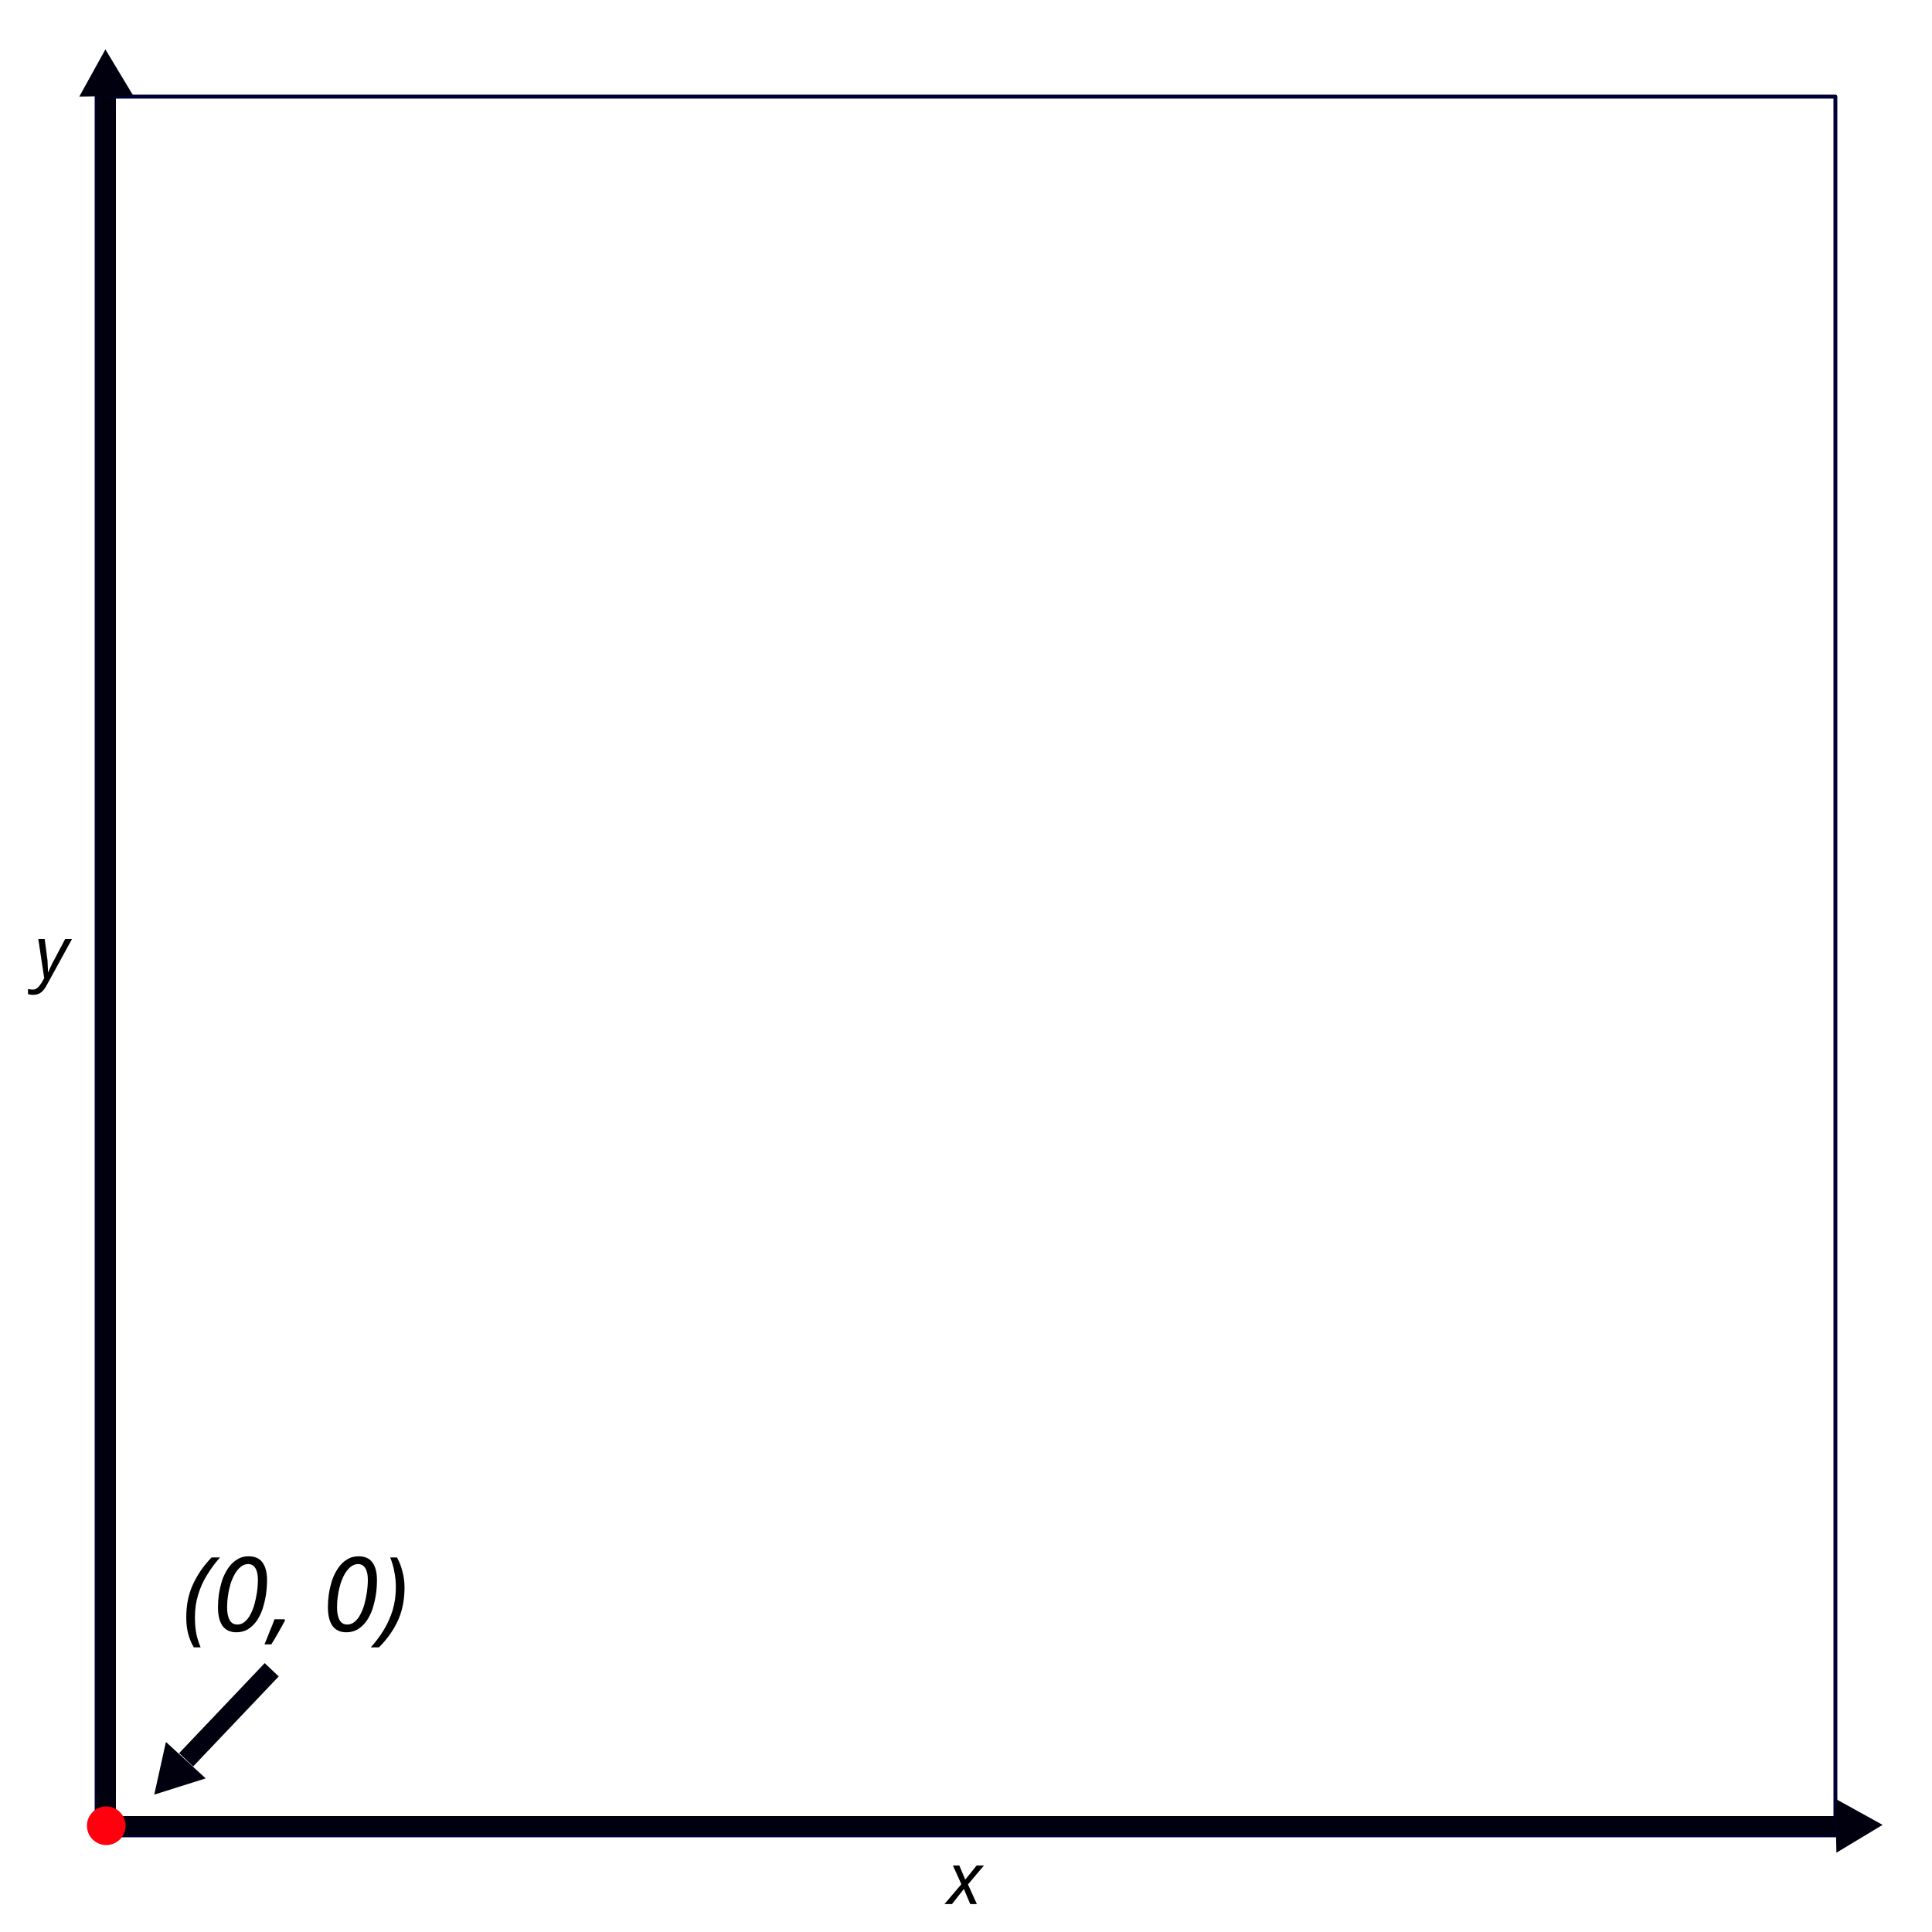
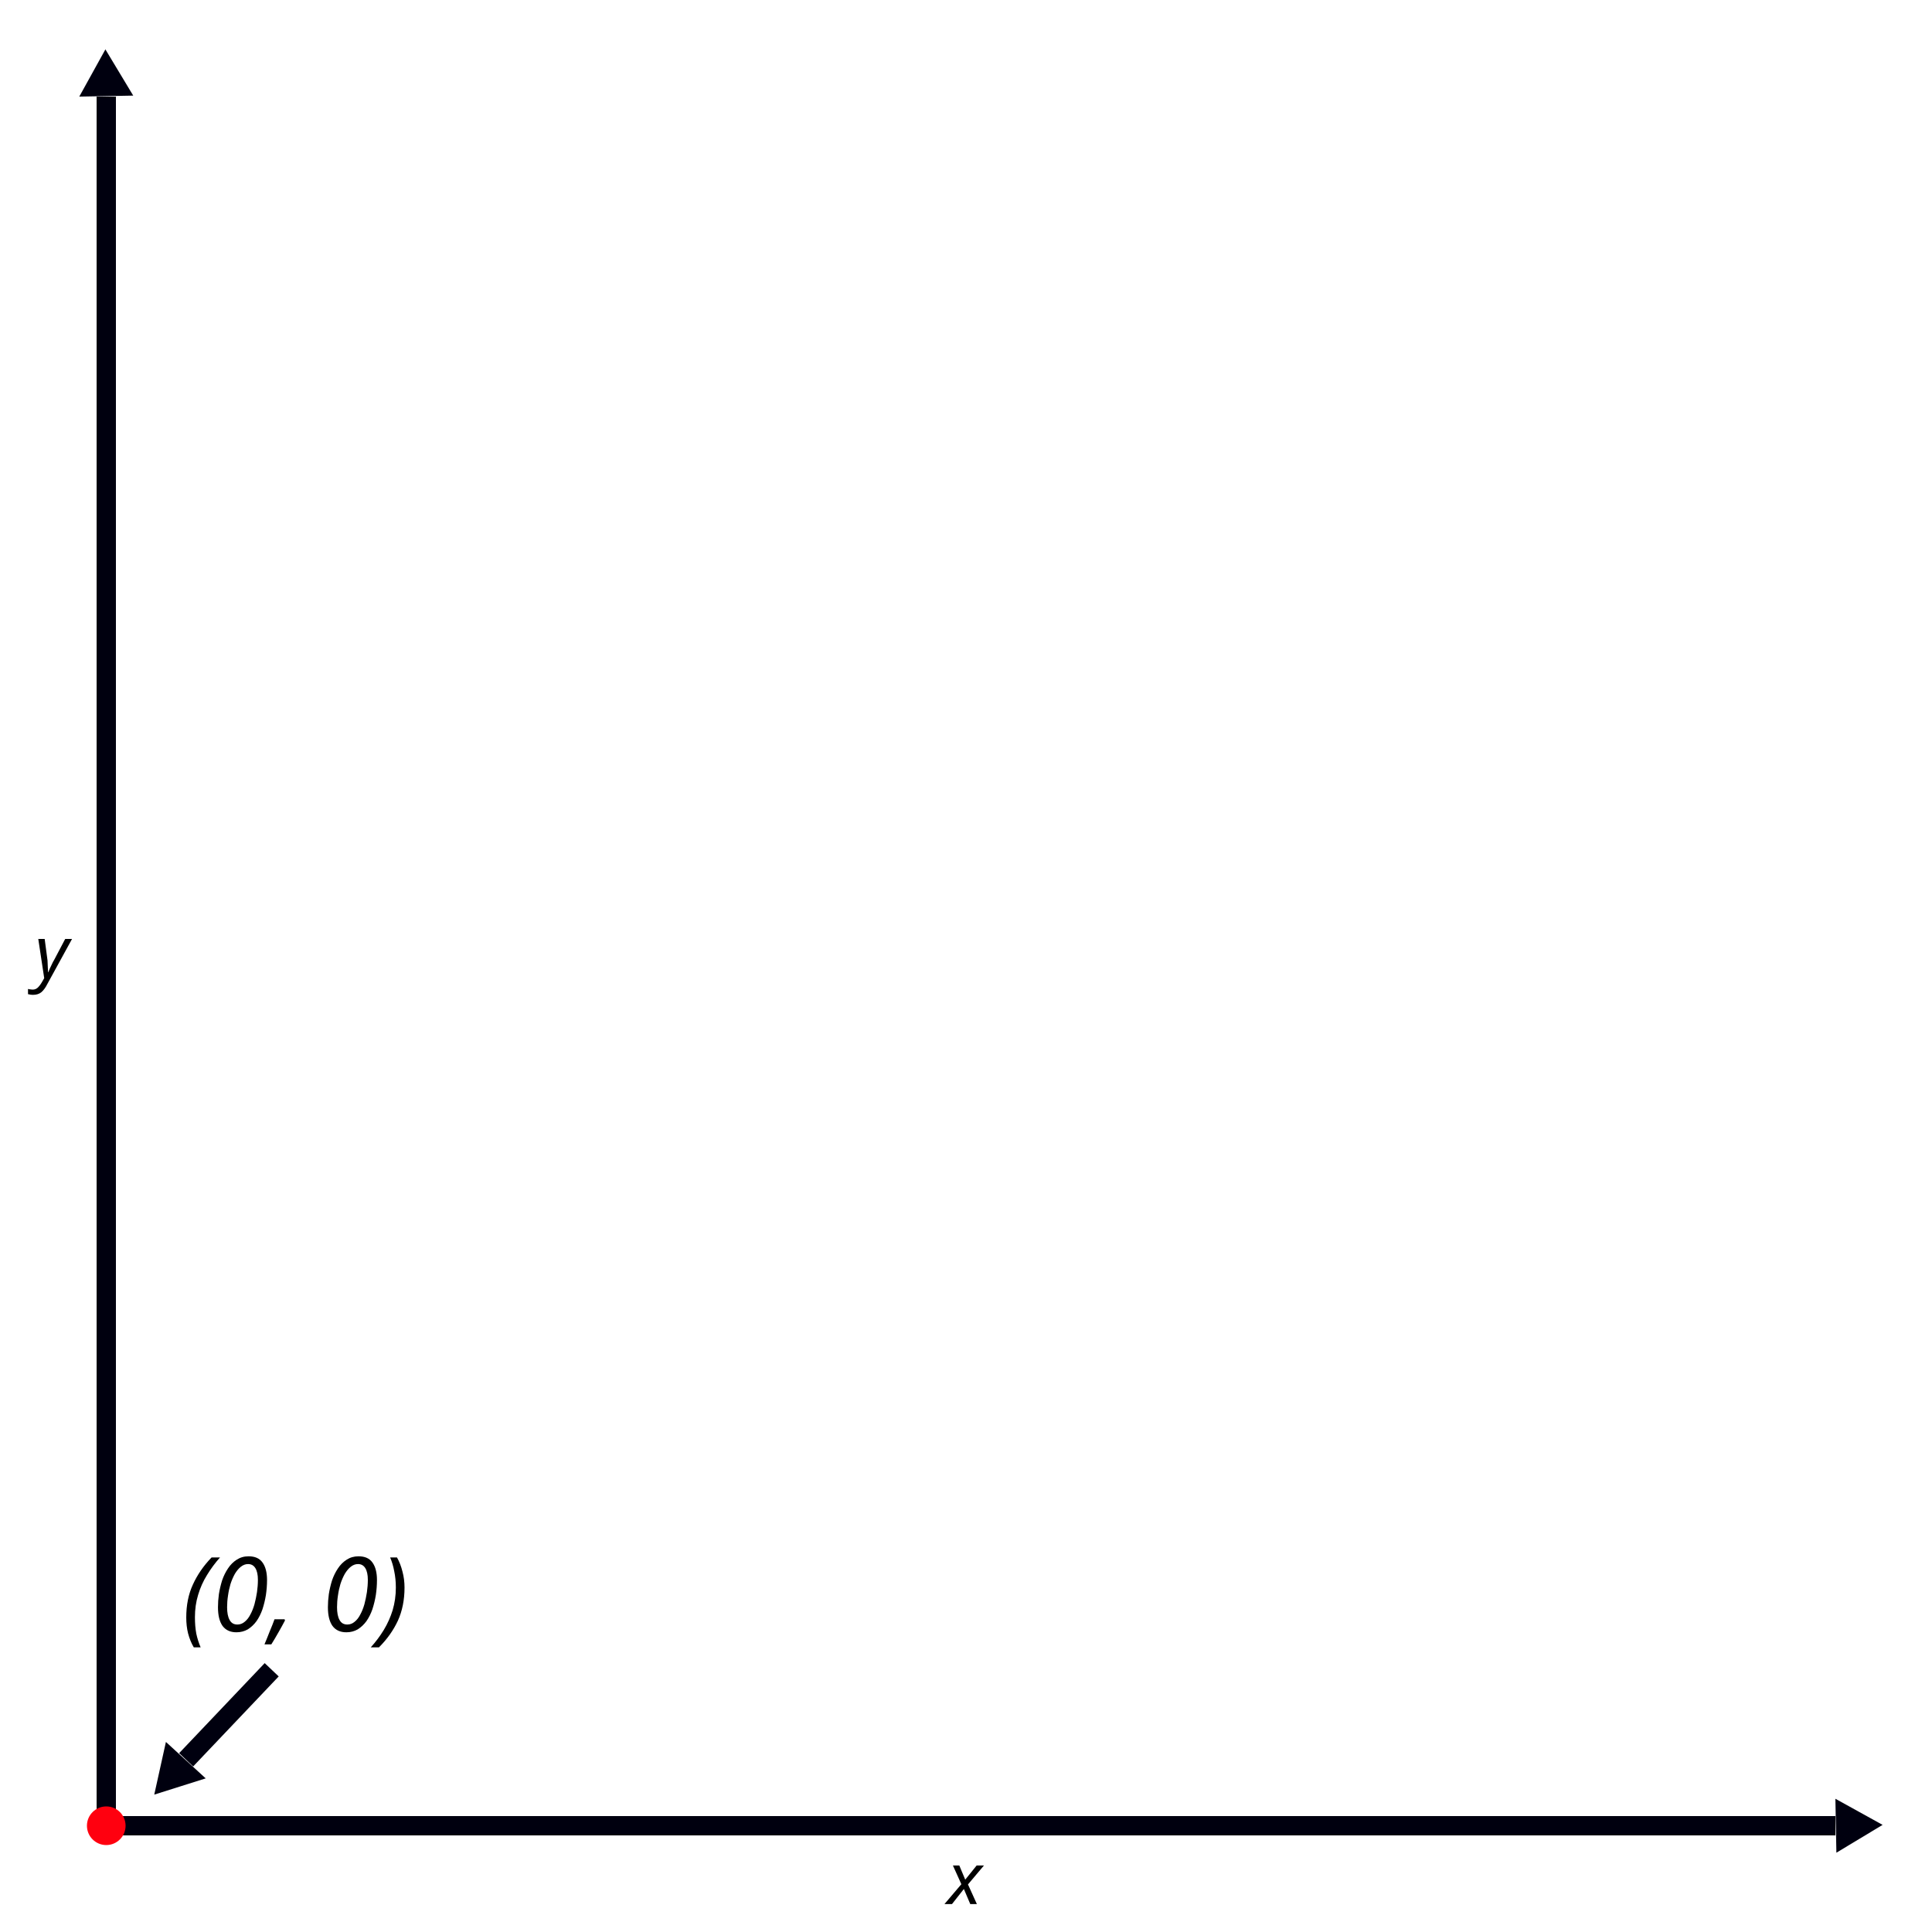
<svg xmlns="http://www.w3.org/2000/svg" width="500" height="500" viewBox="0 0 132.292 132.292" version="1.1" id="svg8">
  <defs id="defs2" />
-   <g id="layer1" transform="translate(0,-164.7083)">
+   <g id="layer1" transform="translate(0,-164.7083)" style="display:none">
    <rect style="opacity:1;fill:none;fill-opacity:1;stroke:#000038;stroke-width:0.265;stroke-linecap:butt;stroke-linejoin:round;stroke-miterlimit:16;stroke-dasharray:none;stroke-opacity:1;paint-order:normal" id="rect812" width="119.062" height="119.062" x="6.615" y="171.323" />
  </g>
  <g id="layer2">
    <rect style="opacity:1;fill:#00000f;fill-opacity:1;stroke:none;stroke-width:0.146;stroke-linecap:butt;stroke-linejoin:round;stroke-miterlimit:16;stroke-dasharray:none;stroke-opacity:1;paint-order:normal" id="rect815" width="1.323" height="119.062" x="6.615" y="6.615" />
    <rect y="-125.677" x="124.354" height="119.062" width="1.323" id="rect817" style="opacity:1;fill:#00000f;fill-opacity:1;stroke:none;stroke-width:0.146;stroke-linecap:butt;stroke-linejoin:round;stroke-miterlimit:16;stroke-dasharray:none;stroke-opacity:1;paint-order:normal" transform="rotate(90)" />
    <path style="opacity:1;fill:#00000f;fill-opacity:1;stroke:none;stroke-width:0.265;stroke-linecap:butt;stroke-linejoin:round;stroke-miterlimit:16;stroke-dasharray:none;stroke-opacity:1;paint-order:normal" id="path821" d="m 24.379,15.875 15.175,2.389 15.175,2.389 -9.656,11.948 -9.656,11.948 -5.519,-14.337 z" transform="matrix(-0.09211417,0.07729296,-0.07729296,-0.09211417,132.3828,124.5347)" />
    <path transform="matrix(0.07729296,0.09211417,-0.09211417,0.07729296,6.795128,-0.09111153)" d="m 24.379,15.875 15.175,2.389 15.175,2.389 -9.656,11.948 -9.656,11.948 -5.519,-14.337 z" id="path823" style="opacity:1;fill:#00000f;fill-opacity:1;stroke:none;stroke-width:0.265;stroke-linecap:butt;stroke-linejoin:round;stroke-miterlimit:16;stroke-dasharray:none;stroke-opacity:1;paint-order:normal" />
    <text xml:space="preserve" style="font-style:italic;font-variant:normal;font-weight:normal;font-stretch:normal;font-size:10.583px;line-height:1.25;font-family:'Trebuchet MS';-inkscape-font-specification:'Trebuchet MS Italic';letter-spacing:0px;word-spacing:0px;fill:#000000;fill-opacity:1;stroke:none;stroke-width:0.265" x="64.86" y="130.377" id="text827">
      <tspan id="tspan825" x="64.86" y="130.377" style="font-size:4.939px;stroke-width:0.265">x</tspan>
    </text>
    <text id="text831" y="66.931" x="2.386" style="font-style:italic;font-variant:normal;font-weight:normal;font-stretch:normal;font-size:10.583px;line-height:1.25;font-family:'Trebuchet MS';-inkscape-font-specification:'Trebuchet MS Italic';letter-spacing:0px;word-spacing:0px;fill:#000000;fill-opacity:1;stroke:none;stroke-width:0.265" xml:space="preserve">
      <tspan style="font-size:4.939px;stroke-width:0.265" y="66.931" x="2.386" id="tspan829">y</tspan>
    </text>
    <circle style="opacity:1;fill:#ff000f;fill-opacity:1;stroke:none;stroke-width:0.265;stroke-linecap:butt;stroke-linejoin:round;stroke-miterlimit:16;stroke-dasharray:none;stroke-opacity:1;paint-order:normal" id="path833" cx="7.276" cy="125.016" r="1.323" />
    <text xml:space="preserve" style="font-style:italic;font-variant:normal;font-weight:normal;font-stretch:normal;font-size:10.583px;line-height:1.25;font-family:'Trebuchet MS';-inkscape-font-specification:'Trebuchet MS Italic';letter-spacing:0px;word-spacing:0px;fill:#000000;fill-opacity:1;stroke:none;stroke-width:0.265" x="12.473" y="111.692" id="text837">
      <tspan id="tspan835" x="12.473" y="111.692" style="font-size:7.056px;stroke-width:0.265">(0, 0)</tspan>
    </text>
    <g id="g845" transform="rotate(133.5383,3.502119,91.78048)">
      <rect y="-17.954" x="64.634" height="8.504" width="1.323" id="rect839" style="opacity:1;fill:#00000f;fill-opacity:1;stroke:none;stroke-width:0.039;stroke-linecap:butt;stroke-linejoin:round;stroke-miterlimit:16;stroke-dasharray:none;stroke-opacity:1;paint-order:normal" transform="rotate(90)" />
      <path style="opacity:1;fill:#00000f;fill-opacity:1;stroke:none;stroke-width:0.265;stroke-linecap:butt;stroke-linejoin:round;stroke-miterlimit:16;stroke-dasharray:none;stroke-opacity:1;paint-order:normal" id="path841" d="m 24.379,15.875 15.175,2.389 15.175,2.389 -9.656,11.948 -9.656,11.948 -5.519,-14.337 z" transform="matrix(-0.09211417,0.07729296,-0.07729296,-0.09211417,24.65958,64.81449)" />
    </g>
  </g>
</svg>
